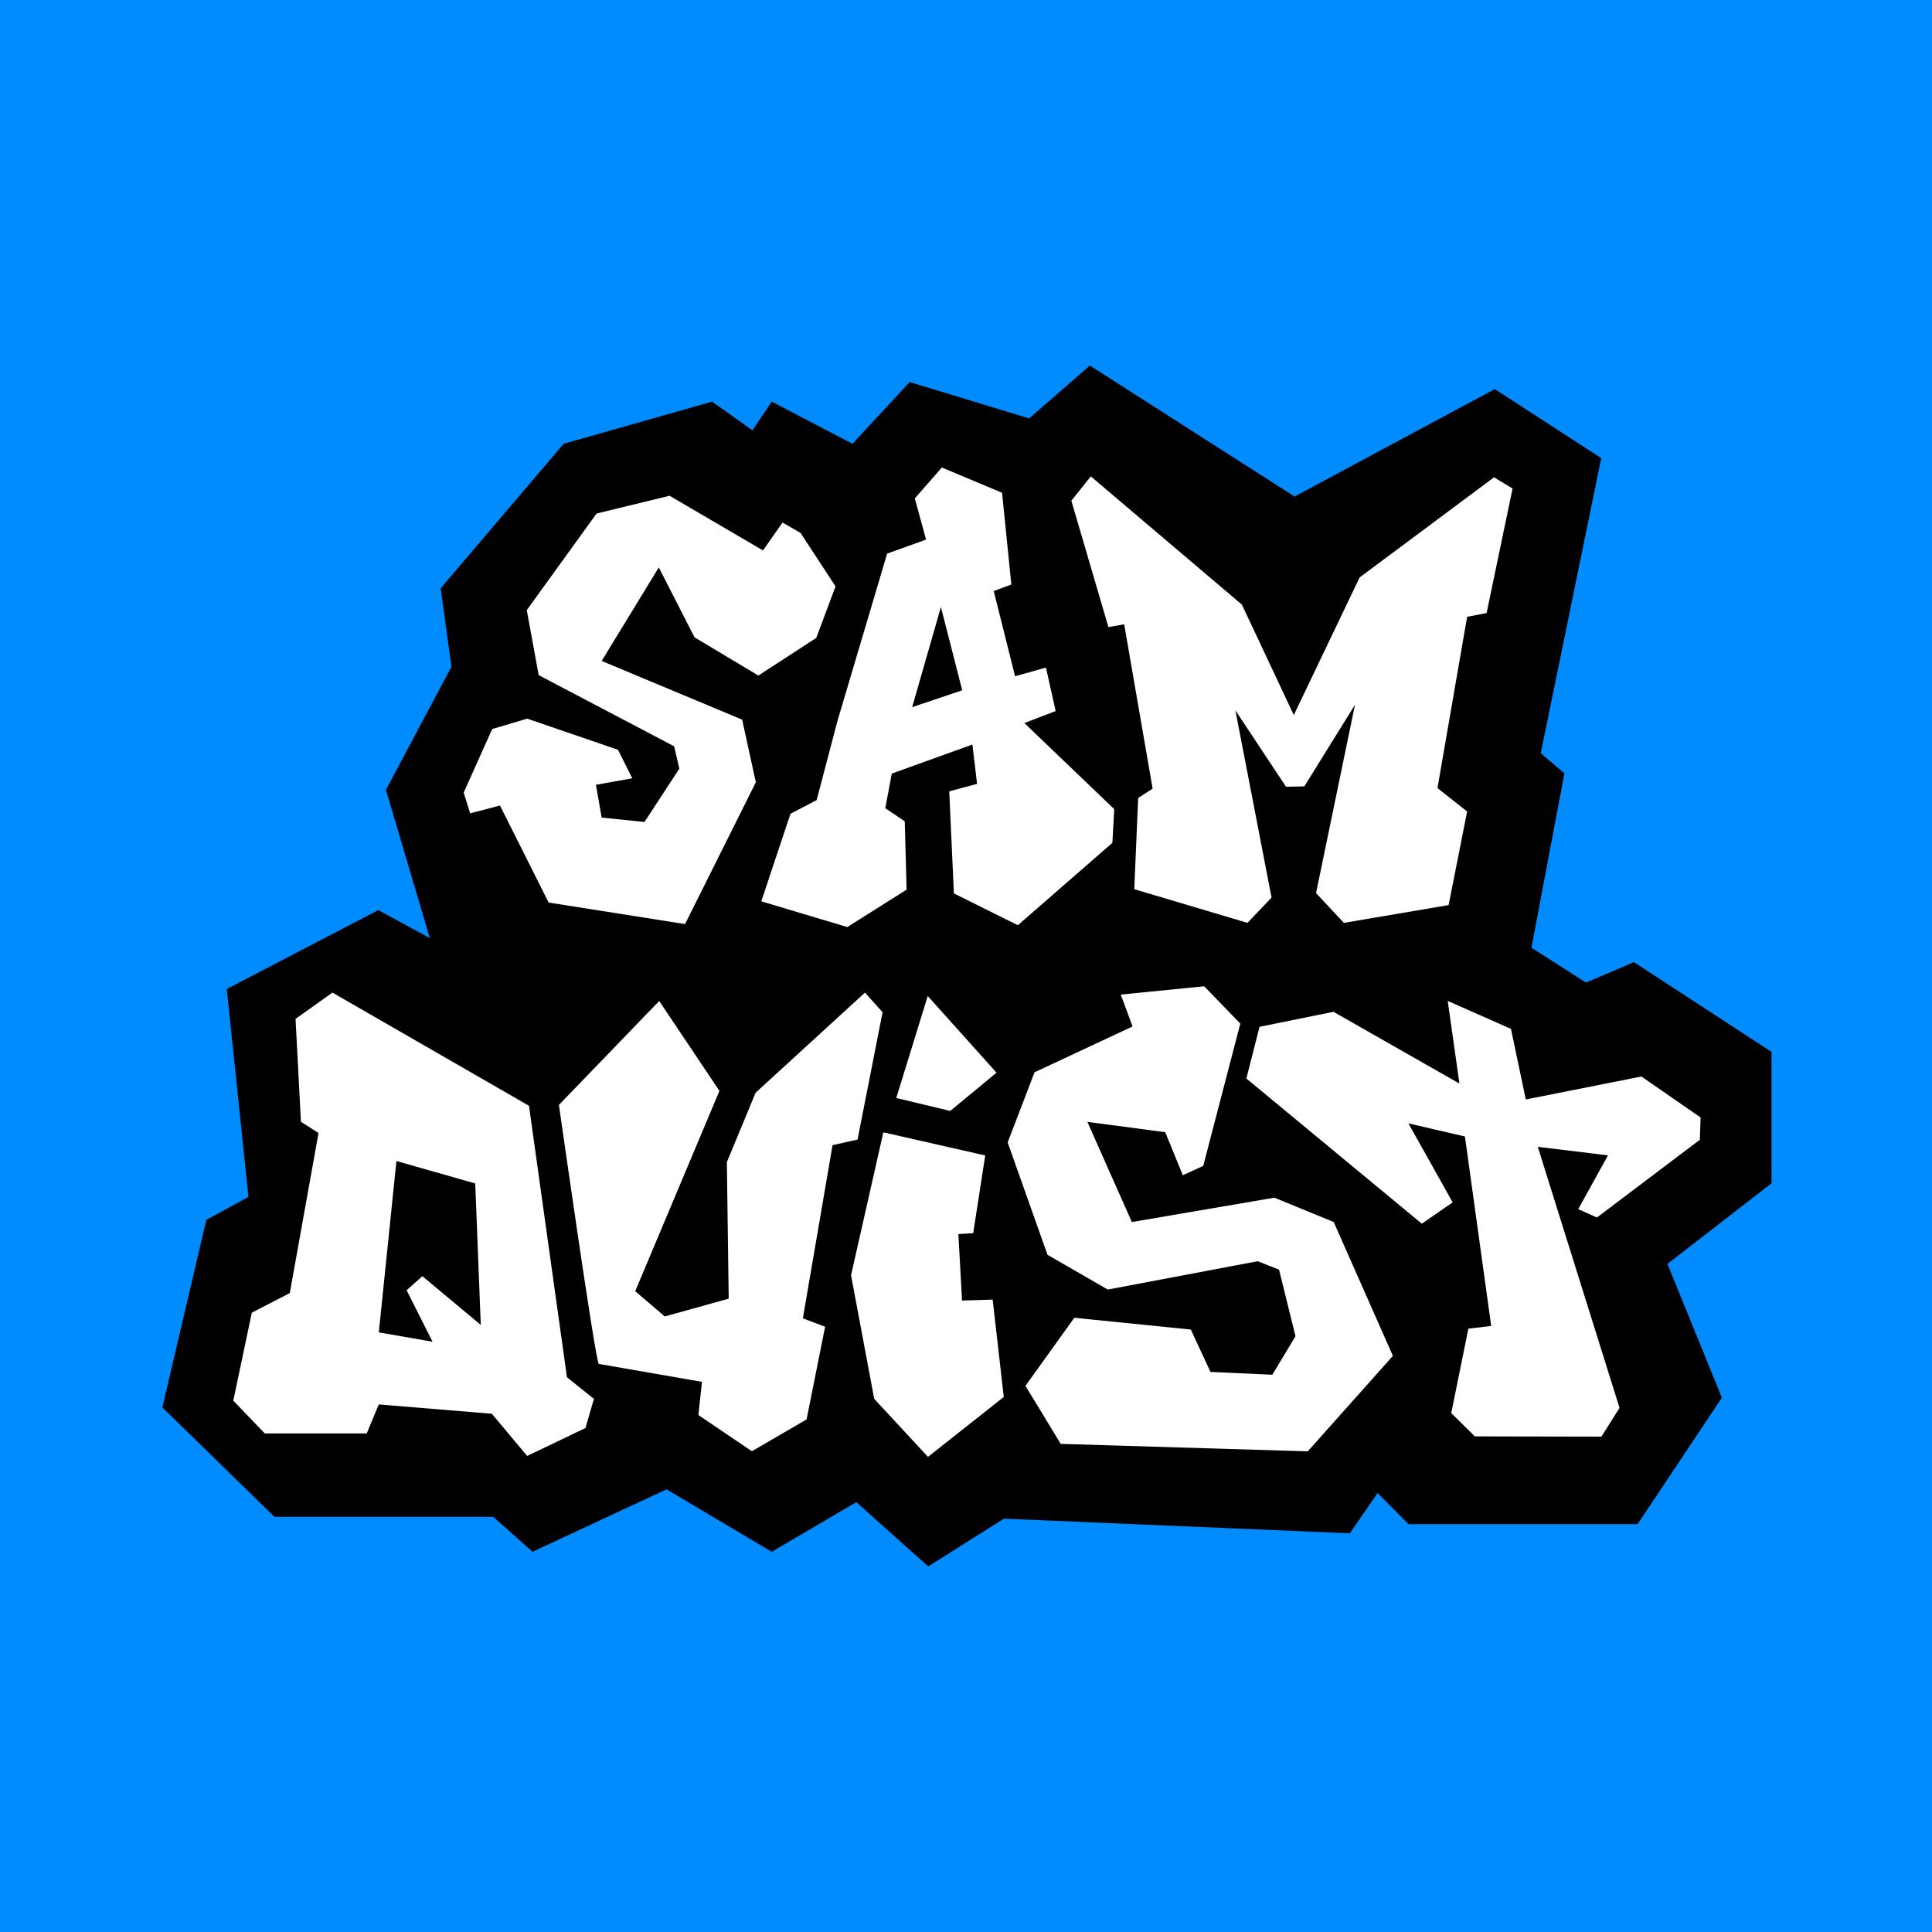
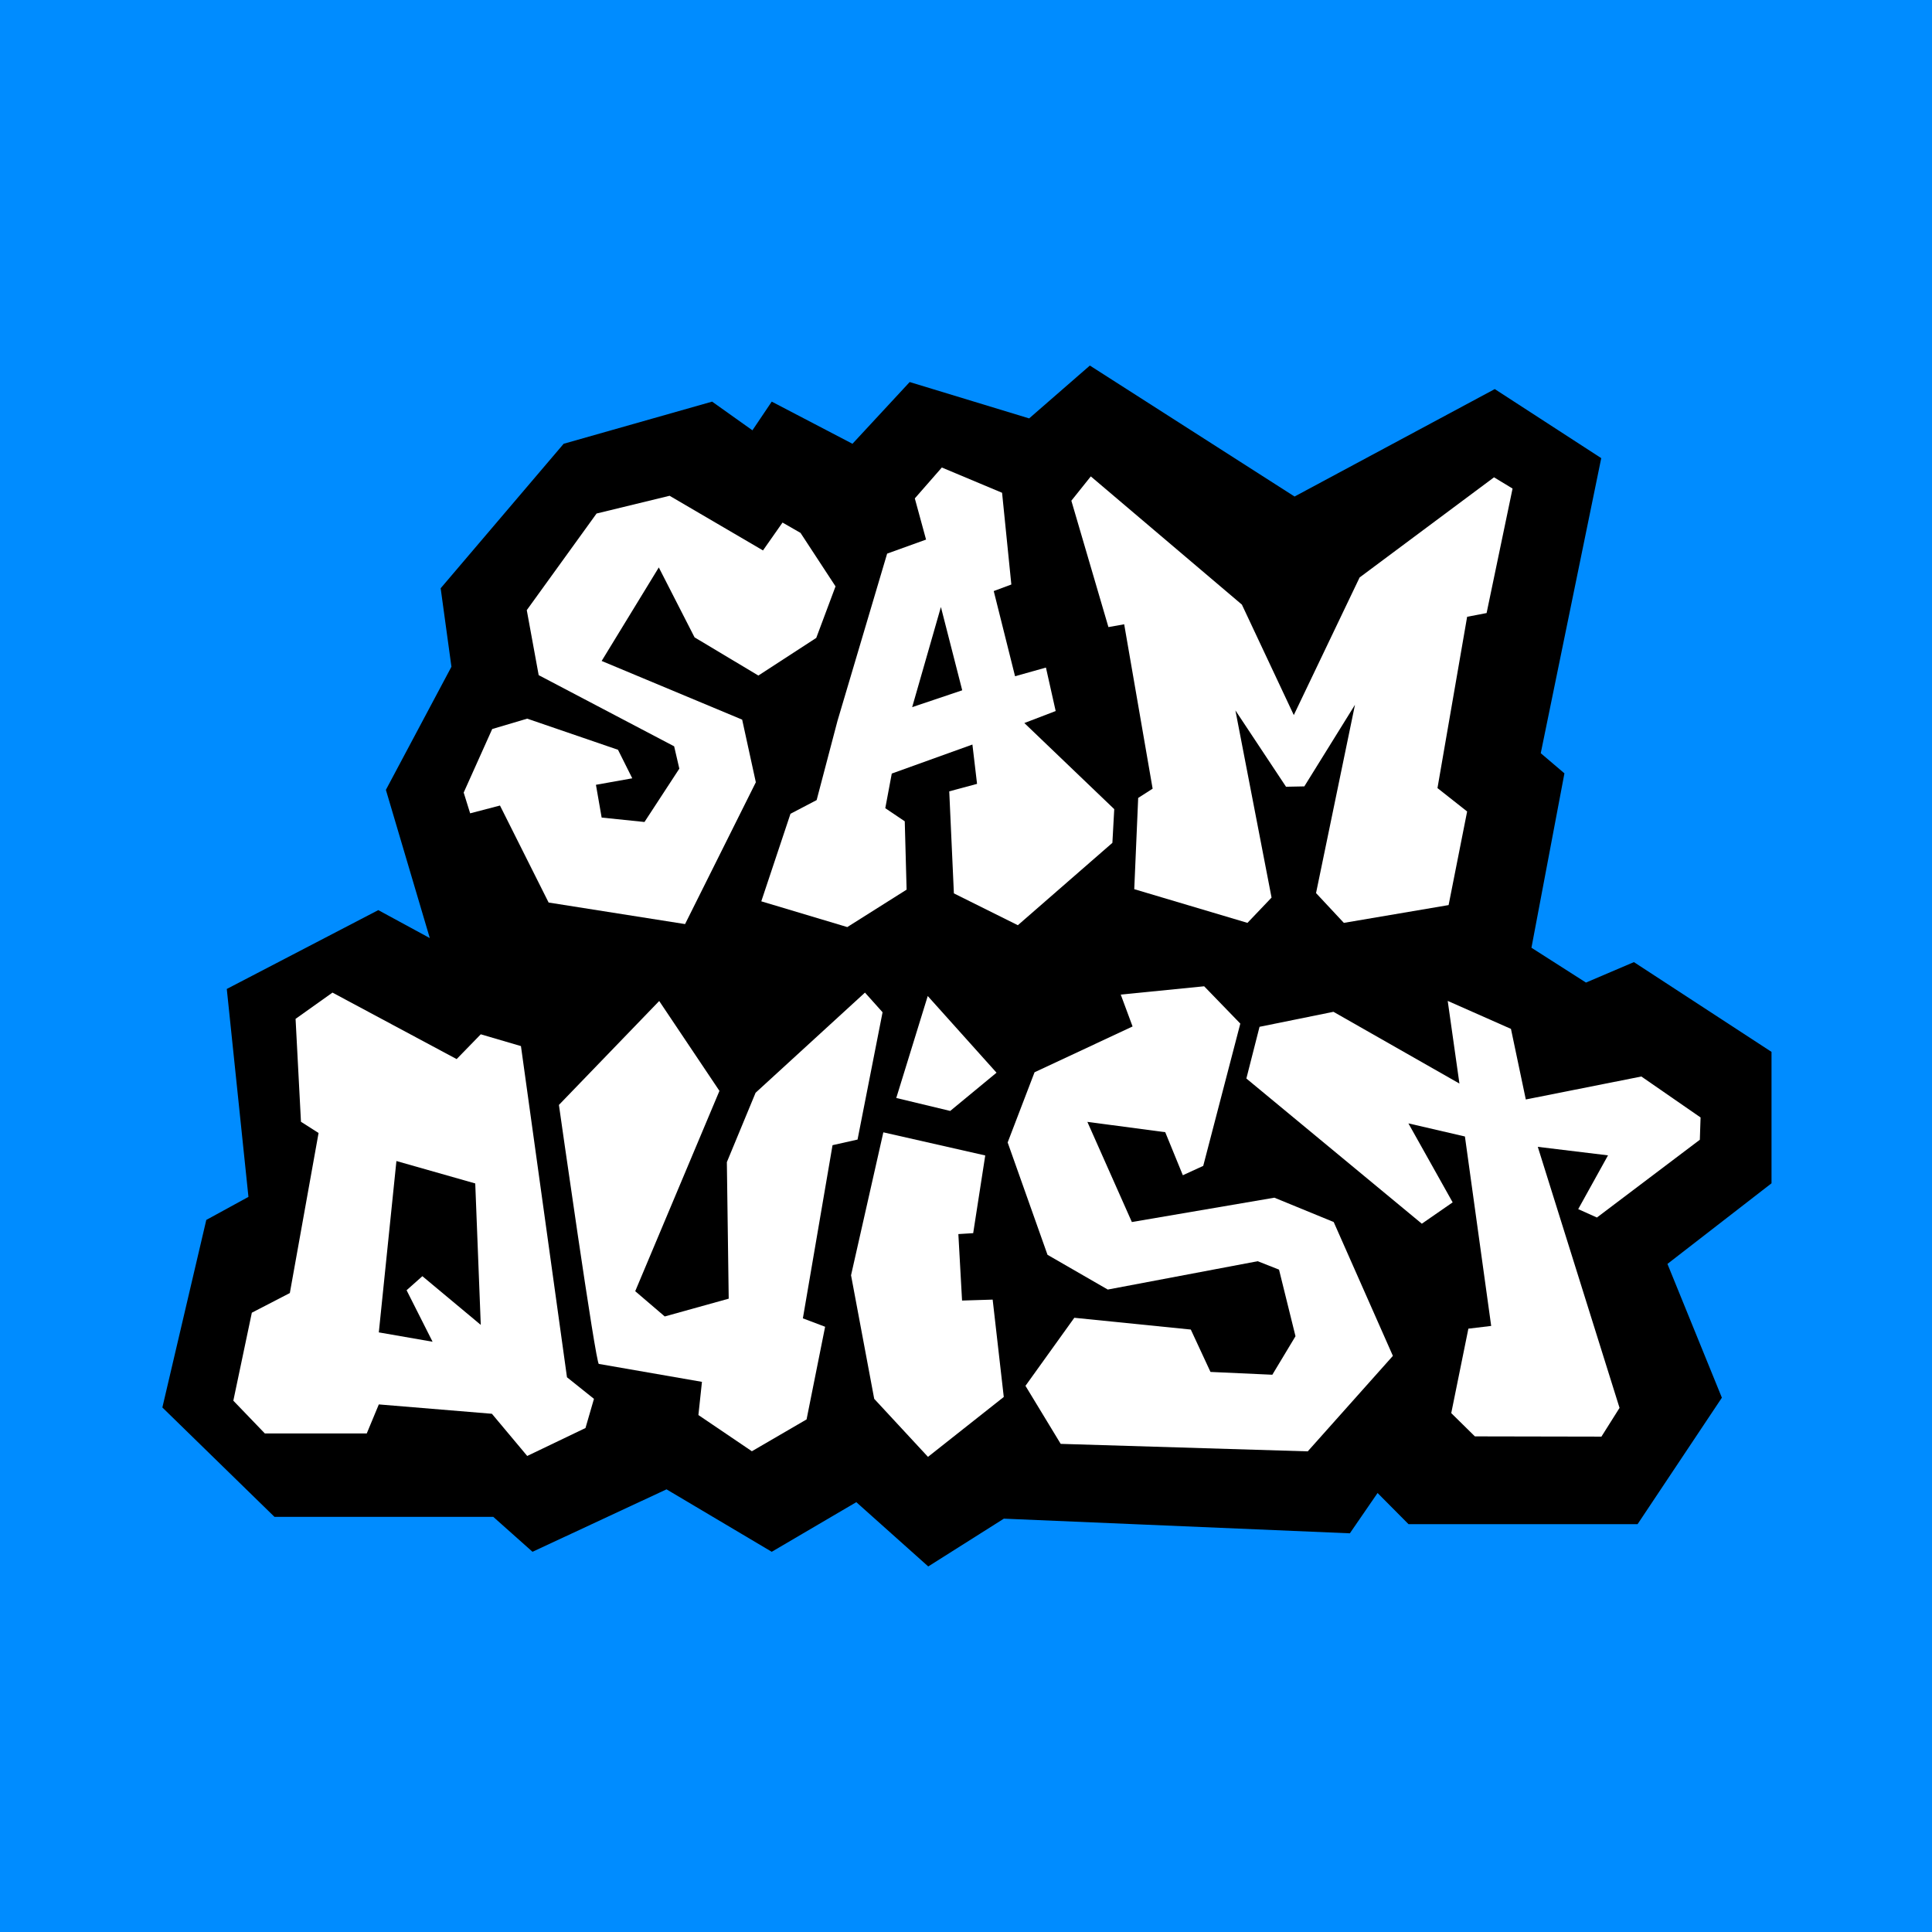
<svg xmlns="http://www.w3.org/2000/svg" id="Layer_13" data-name="Layer 13" viewBox="0 0 1024 1024">
  <defs>
    <style>
      .cls-1 {
        fill: #008cff;
      }

      .cls-2 {
        fill: #fff;
      }
    </style>
  </defs>
  <rect class="cls-1" width="1024" height="1024" />
  <g>
-     <polygon points="451.83 235.21 409.04 212.87 398.8 228.07 377.43 212.87 298.75 235.21 233.56 311.79 239.27 353.39 204.53 418.64 227.8 497.2 200.5 482.38 120.2 524.17 131.68 634.37 109.34 646.59 86.06 745.99 145.46 803.95 261.43 803.95 282.24 822.48 353.27 789.38 409.04 822.48 453.86 796.18 491.99 830.25 532.07 804.92 715.45 812.69 730.14 791.32 746.54 807.83 867.95 807.83 912.63 740.81 883.78 669.9 938.94 627.17 938.94 557.52 866.01 509.94 840.6 520.78 811.7 502.32 829.18 409.89 816.63 399.21 848.69 242.82 792.26 206.22 686.14 263.17 577.65 193.75 545.47 221.76 482.15 202.49 451.83 235.21" />
-     <polygon class="cls-2" points="660.6 571.63 753.6 648.59 769.94 637.28 746.48 595.41 776.44 602.36 790.36 702.77 778.27 704.22 769.19 748.98 781.72 761.31 848.79 761.44 858.39 746.21 815.06 607.85 852.28 612.36 836.49 640.86 846.4 645.31 900.95 604.09 901.34 592.28 869.96 570.57 808.71 582.74 800.84 545.33 767.32 530.5 773.53 574.31 706.76 536.28 667.58 544.23 660.6 571.63" />
-     <polyline class="cls-2" points="522.2 612.42 515.81 653.6 507.95 654.09 509.91 689.32 526.13 688.82 532.02 740.42 491.85 772.17 463.35 741.41 451.07 675.92 468.19 600.16" />
-     <polygon class="cls-2" points="503.63 588.82 528.18 568.55 491.72 527.91 475.04 581.95 503.63 588.82" />
-     <path class="cls-2" d="M317.42,722.91c-1.47,1.49-21.18-137.28-21.18-137.28l53.15-55.08,31.93,47.64-44.64,106.17,15.65,13.39,33.9-9.43-.98-72.36,15.23-36.78,57.97-53.08,9.33,10.42-13.26,67.47-13.26,2.98-15.72,91.78,11.79,4.46-9.83,49.11-28.99,16.87-28.34-19.19,1.88-17.59" />
-     <path class="cls-2" d="M300.5,730l-20.13-143.91-104.17-59.99-19.56,13.92,2.86,54.54,9.33,5.95-15.23,84.83-20.14,10.42-9.81,46.63,16.7,17.36h54.02l6.39-15.38,59.94,4.96,18.72,22.36,30.88-14.81,4.49-15.46-14.3-11.44ZM229.27,711.15l-28.49-4.96,9.33-90.82,41.78,11.88,2.93,74.97-30.95-25.81-8.37,7.44,13.77,27.29Z" />
-     <polygon class="cls-2" points="601.18 471.28 661.18 489.14 673.95 475.74 654.79 376.52 681.62 416.99 691.32 416.8 718.17 373.54 697.53 473.35 712.27 489.14 767.79 479.71 777.61 430.1 761.89 417.7 777.61 326.91 787.93 324.93 801.69 258.94 791.86 252.99 720.62 306.07 685.74 379 658.23 320.46 578.15 252.5 567.84 265.39 587.49 332.37 595.84 330.88 610.92 418.02 603.26 422.92 601.18 471.28" />
-     <path class="cls-2" d="M542.91,383.23l16.62-6.37-5.16-23.03-16.37,4.59-11.3-45.15,9.33-3.47-4.91-48.62-31.93-13.39-14.32,16.37,5.96,21.83-20.63,7.44-26.32,88.66-11.04,41.97-13.87,7.26-15.47,46.4,45.58,13.65,31.44-19.84-.98-36.22-10.32-6.95,3.44-18.36,42.74-15.38,2.46,20.84-14.74,3.97,2.46,54.08,33.9,16.87,50.11-43.66.98-17.86-47.65-45.64ZM483.47,374.8l15.23-53.08,11.3,44.15-26.53,8.93Z" />
-     <polyline class="cls-2" points="368.13 337.81 349.18 300.75 318.89 350.32 393.36 381.42 400.61 414.62 363.1 489.78 290.78 478.36 265 426.95 249.19 431.08 245.76 420.08 260.88 386.4 279.43 380.9 327.55 397.4 335.11 412.52 315.86 415.96 318.89 433.33 341.59 435.67 360.06 407.4 357.31 395.56 285.51 357.84 279.2 323.39 316.19 272.18 354.9 262.77 404.4 291.74 414.75 276.97 424.29 282.44 442.85 310.79 432.63 338.11 401.95 358.05" />
-     <polygon class="cls-2" points="562.19 765.28 543.52 734.52 569.41 698.45 631.15 704.69 641.58 727.15 674.36 728.64 686.64 708.23 677.91 672.93 666.61 668.47 587.14 683.49 555.2 665.07 534.08 605.53 548.33 568.33 600.29 544.05 594.02 527.15 638.23 522.75 657.39 542.53 637.74 617.94 626.93 622.9 617.6 600.08 576.33 594.62 599.91 647.7 675.45 634.8 706.89 647.7 738.26 718.64 693.13 769.25 562.19 765.28" />
+     <g>
+       <polygon points="451.83 235.21 409.04 212.87 398.8 228.07 377.43 212.87 298.75 235.21 233.56 311.79 239.27 353.39 204.53 418.64 227.8 497.2 200.5 482.38 120.2 524.17 131.68 634.37 109.34 646.59 86.06 745.99 145.46 803.95 261.43 803.95 282.24 822.48 353.27 789.38 409.04 822.48 453.86 796.18 491.99 830.25 532.07 804.92 715.45 812.69 730.14 791.32 746.54 807.83 867.95 807.83 912.63 740.81 883.78 669.9 938.94 627.17 938.94 557.52 866.01 509.94 840.6 520.78 811.7 502.32 829.18 409.89 816.63 399.21 848.69 242.82 792.26 206.22 686.14 263.17 577.65 193.75 545.47 221.76 482.15 202.49 451.83 235.21" />
+       <polygon class="cls-2" points="660.6 571.63 753.6 648.59 769.94 637.28 746.48 595.41 776.44 602.36 790.36 702.77 778.27 704.22 769.19 748.98 781.72 761.31 848.79 761.44 858.39 746.21 815.06 607.85 852.28 612.36 836.49 640.86 846.4 645.31 900.95 604.09 901.34 592.28 869.96 570.57 808.71 582.74 800.84 545.33 767.32 530.5 773.53 574.31 706.76 536.28 667.58 544.23 660.6 571.63" />
+       <polyline class="cls-2" points="522.2 612.42 515.81 653.6 507.95 654.09 509.91 689.32 526.13 688.82 532.02 740.42 491.85 772.17 463.35 741.41 451.07 675.92 468.19 600.16" />
+       <polygon class="cls-2" points="503.63 588.82 528.18 568.55 491.72 527.91 475.04 581.95 503.63 588.82" />
+       <path class="cls-2" d="M317.42,722.91c-1.47,1.49-21.18-137.28-21.18-137.28l53.15-55.08,31.93,47.64-44.64,106.17,15.65,13.39,33.9-9.43-.98-72.36,15.23-36.78,57.97-53.08,9.33,10.42-13.26,67.47-13.26,2.98-15.72,91.78,11.79,4.46-9.83,49.11-28.99,16.87-28.34-19.19,1.88-17.59" />
+       <polygon class="cls-2" points="601.18 471.28 661.18 489.14 673.95 475.74 654.79 376.52 681.62 416.99 691.32 416.8 718.17 373.54 697.53 473.35 712.27 489.14 767.79 479.71 777.61 430.1 761.89 417.7 777.61 326.91 787.93 324.93 801.69 258.94 791.86 252.99 720.62 306.07 685.74 379 658.23 320.46 578.15 252.5 567.84 265.39 587.49 332.37 595.84 330.88 610.92 418.02 603.26 422.92 601.18 471.28" />
+       <path class="cls-2" d="M542.91,383.23l16.62-6.37-5.16-23.03-16.37,4.59-11.3-45.15,9.33-3.47-4.91-48.62-31.93-13.39-14.32,16.37,5.96,21.83-20.63,7.44-26.32,88.66-11.04,41.97-13.87,7.26-15.47,46.4,45.58,13.65,31.44-19.84-.98-36.22-10.32-6.95,3.44-18.36,42.74-15.38,2.46,20.84-14.74,3.97,2.46,54.08,33.9,16.87,50.11-43.66.98-17.86-47.65-45.64ZM483.47,374.8l15.23-53.08,11.3,44.15-26.53,8.93Z" />
+       <polyline class="cls-2" points="368.13 337.81 349.18 300.75 318.89 350.32 393.36 381.42 400.61 414.62 363.1 489.78 290.78 478.36 265 426.95 249.19 431.08 245.76 420.08 260.88 386.4 279.43 380.9 327.55 397.4 335.11 412.52 315.86 415.96 318.89 433.33 341.59 435.67 360.06 407.4 357.31 395.56 285.51 357.84 279.2 323.39 316.19 272.18 354.9 262.77 404.4 291.74 414.75 276.97 424.29 282.44 442.85 310.79 432.63 338.11 401.95 358.05" />
+       <polygon class="cls-2" points="562.19 765.28 543.52 734.52 569.41 698.45 631.15 704.69 641.58 727.15 674.36 728.64 686.64 708.23 677.91 672.93 666.61 668.47 587.14 683.49 555.2 665.07 534.08 605.53 548.33 568.33 600.29 544.05 594.02 527.15 638.23 522.75 657.39 542.53 637.74 617.94 626.93 622.9 617.6 600.08 576.33 594.62 599.91 647.7 675.45 634.8 706.89 647.7 738.26 718.64 693.13 769.25 562.19 765.28" />
+     </g>
+     <path class="cls-2" d="M276.11,554.45l-21.29-6.25-12.79,13.14-65.81-35.24-19.56,13.92,2.86,54.54,9.33,5.95-15.23,84.83-20.14,10.42-9.81,46.63,16.7,17.36h54.02l6.39-15.38,59.94,4.96,18.72,22.36,30.88-14.81,4.49-15.46-14.3-11.44-24.4-175.55ZM229.27,711.15l-28.49-4.96,9.33-90.82,41.78,11.88,2.93,74.97-30.95-25.81-8.37,7.44,13.77,27.29Z" />
  </g>
</svg>
